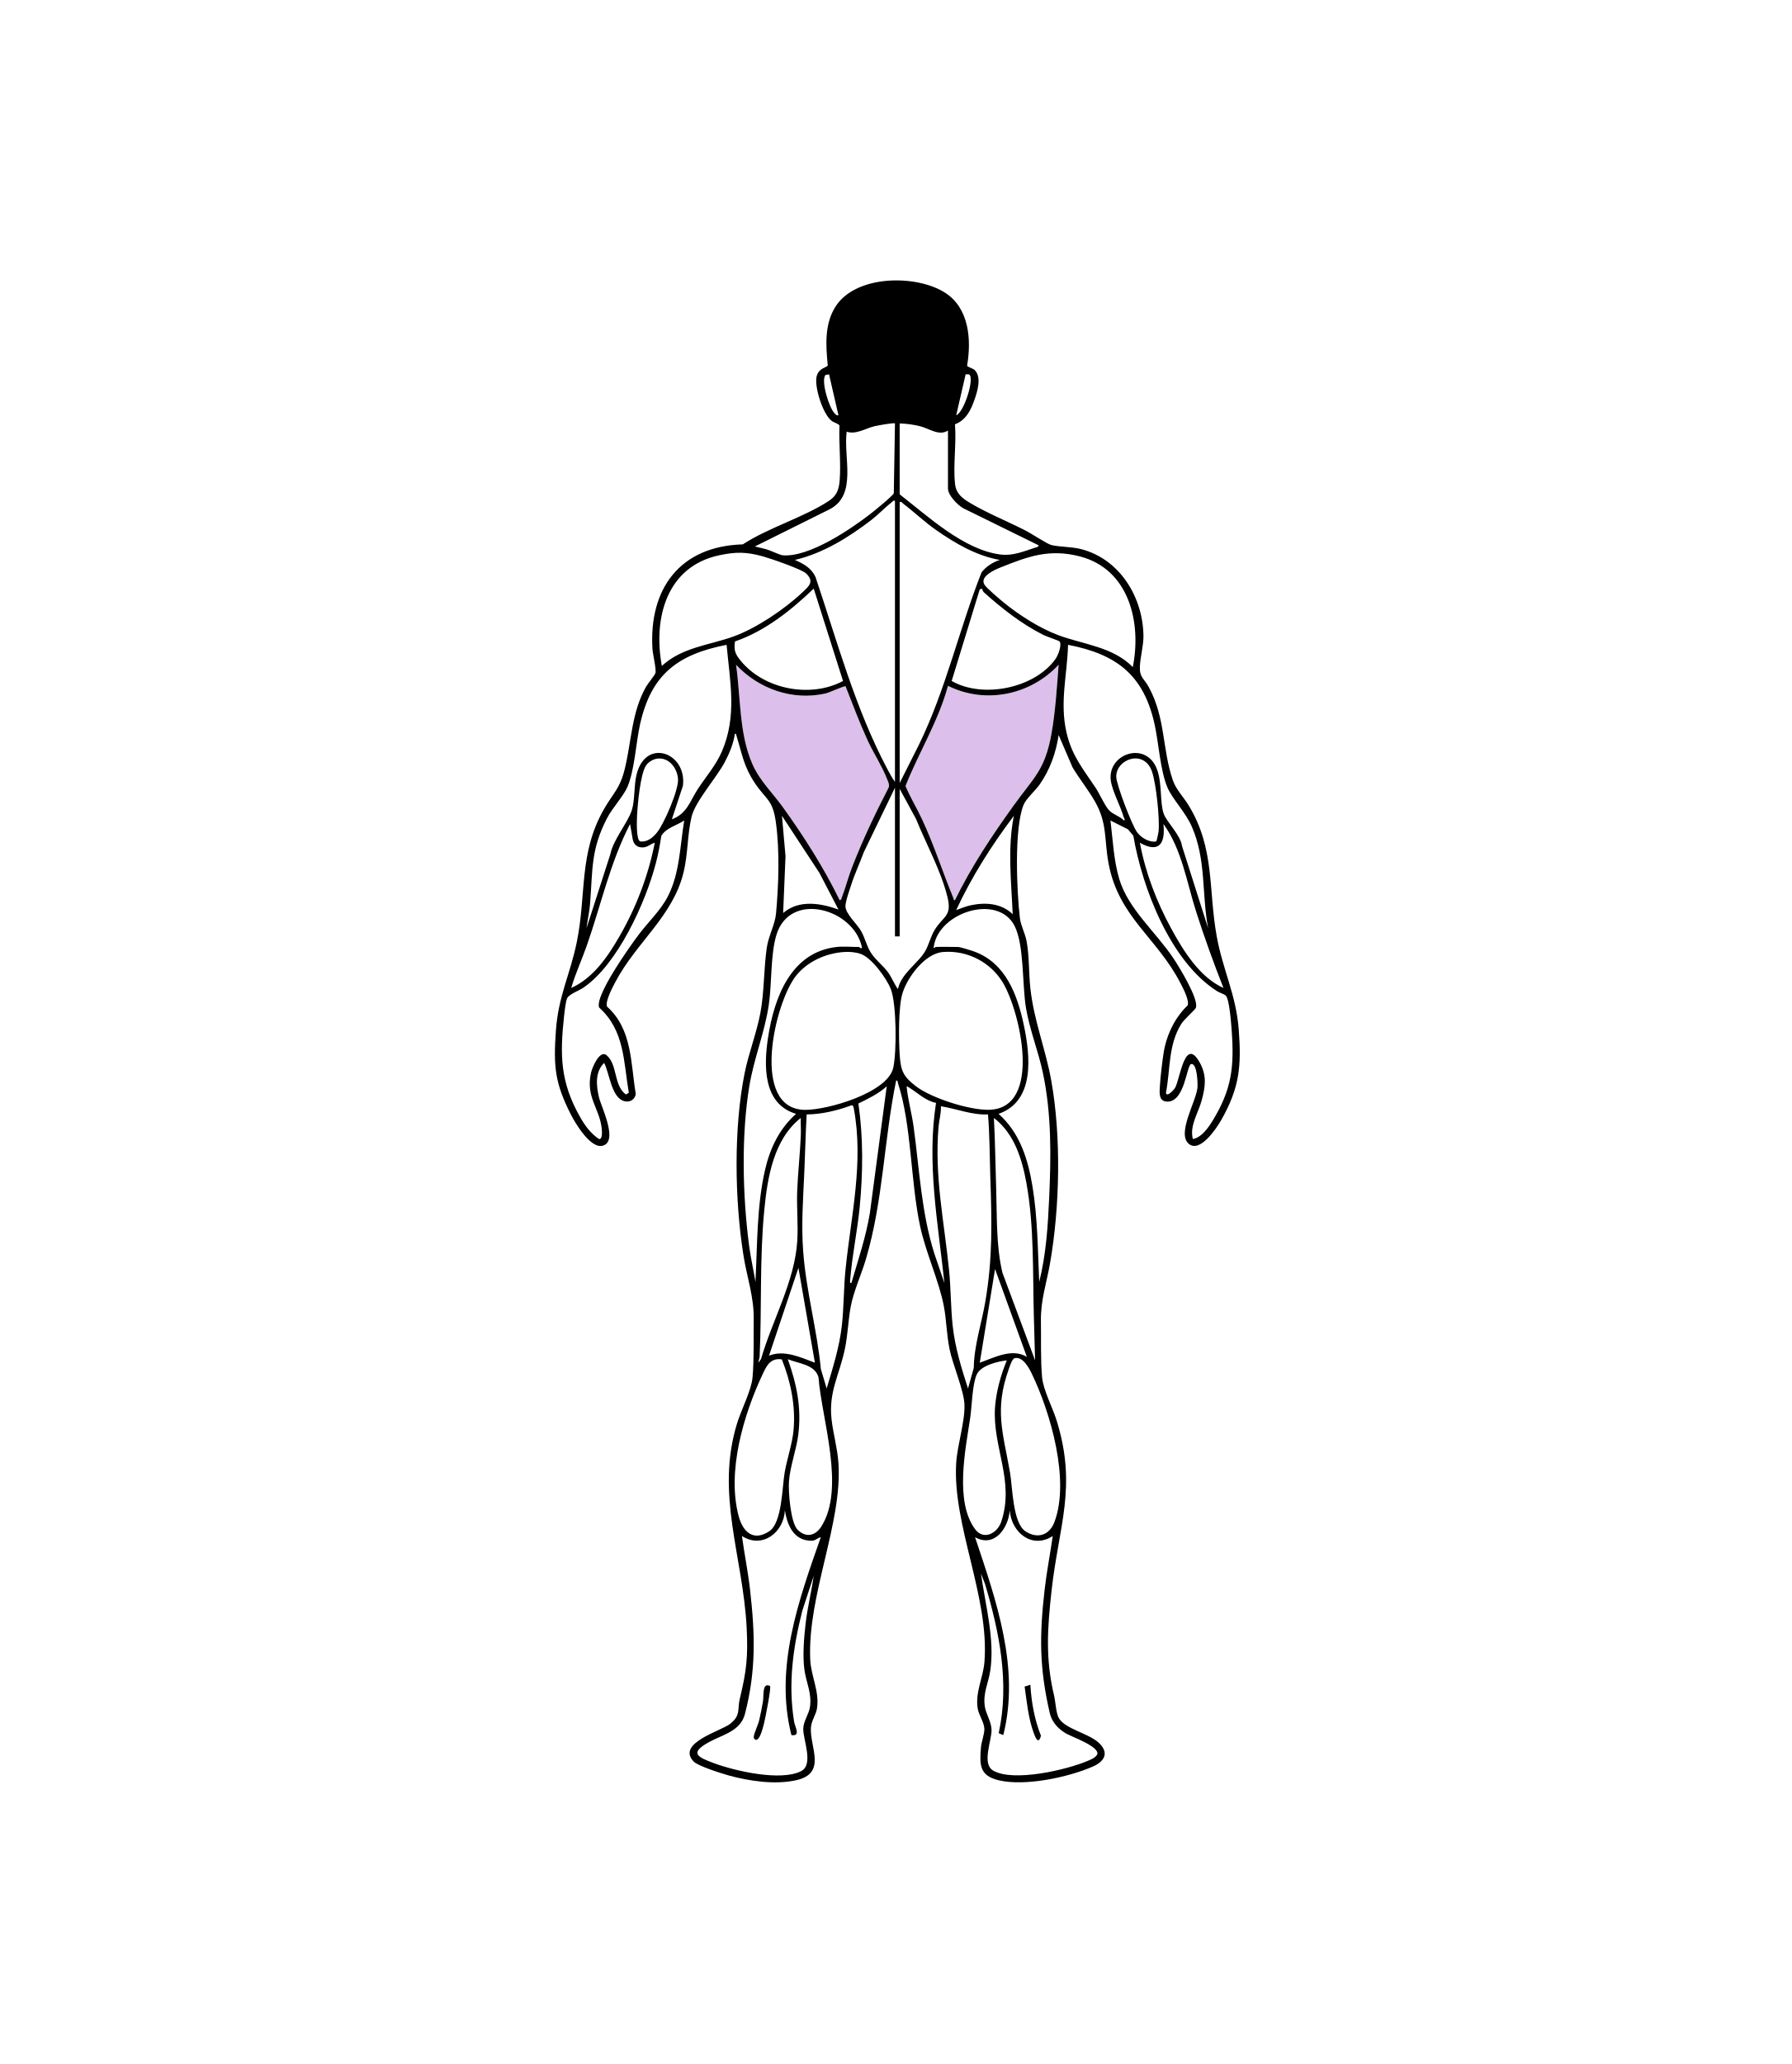
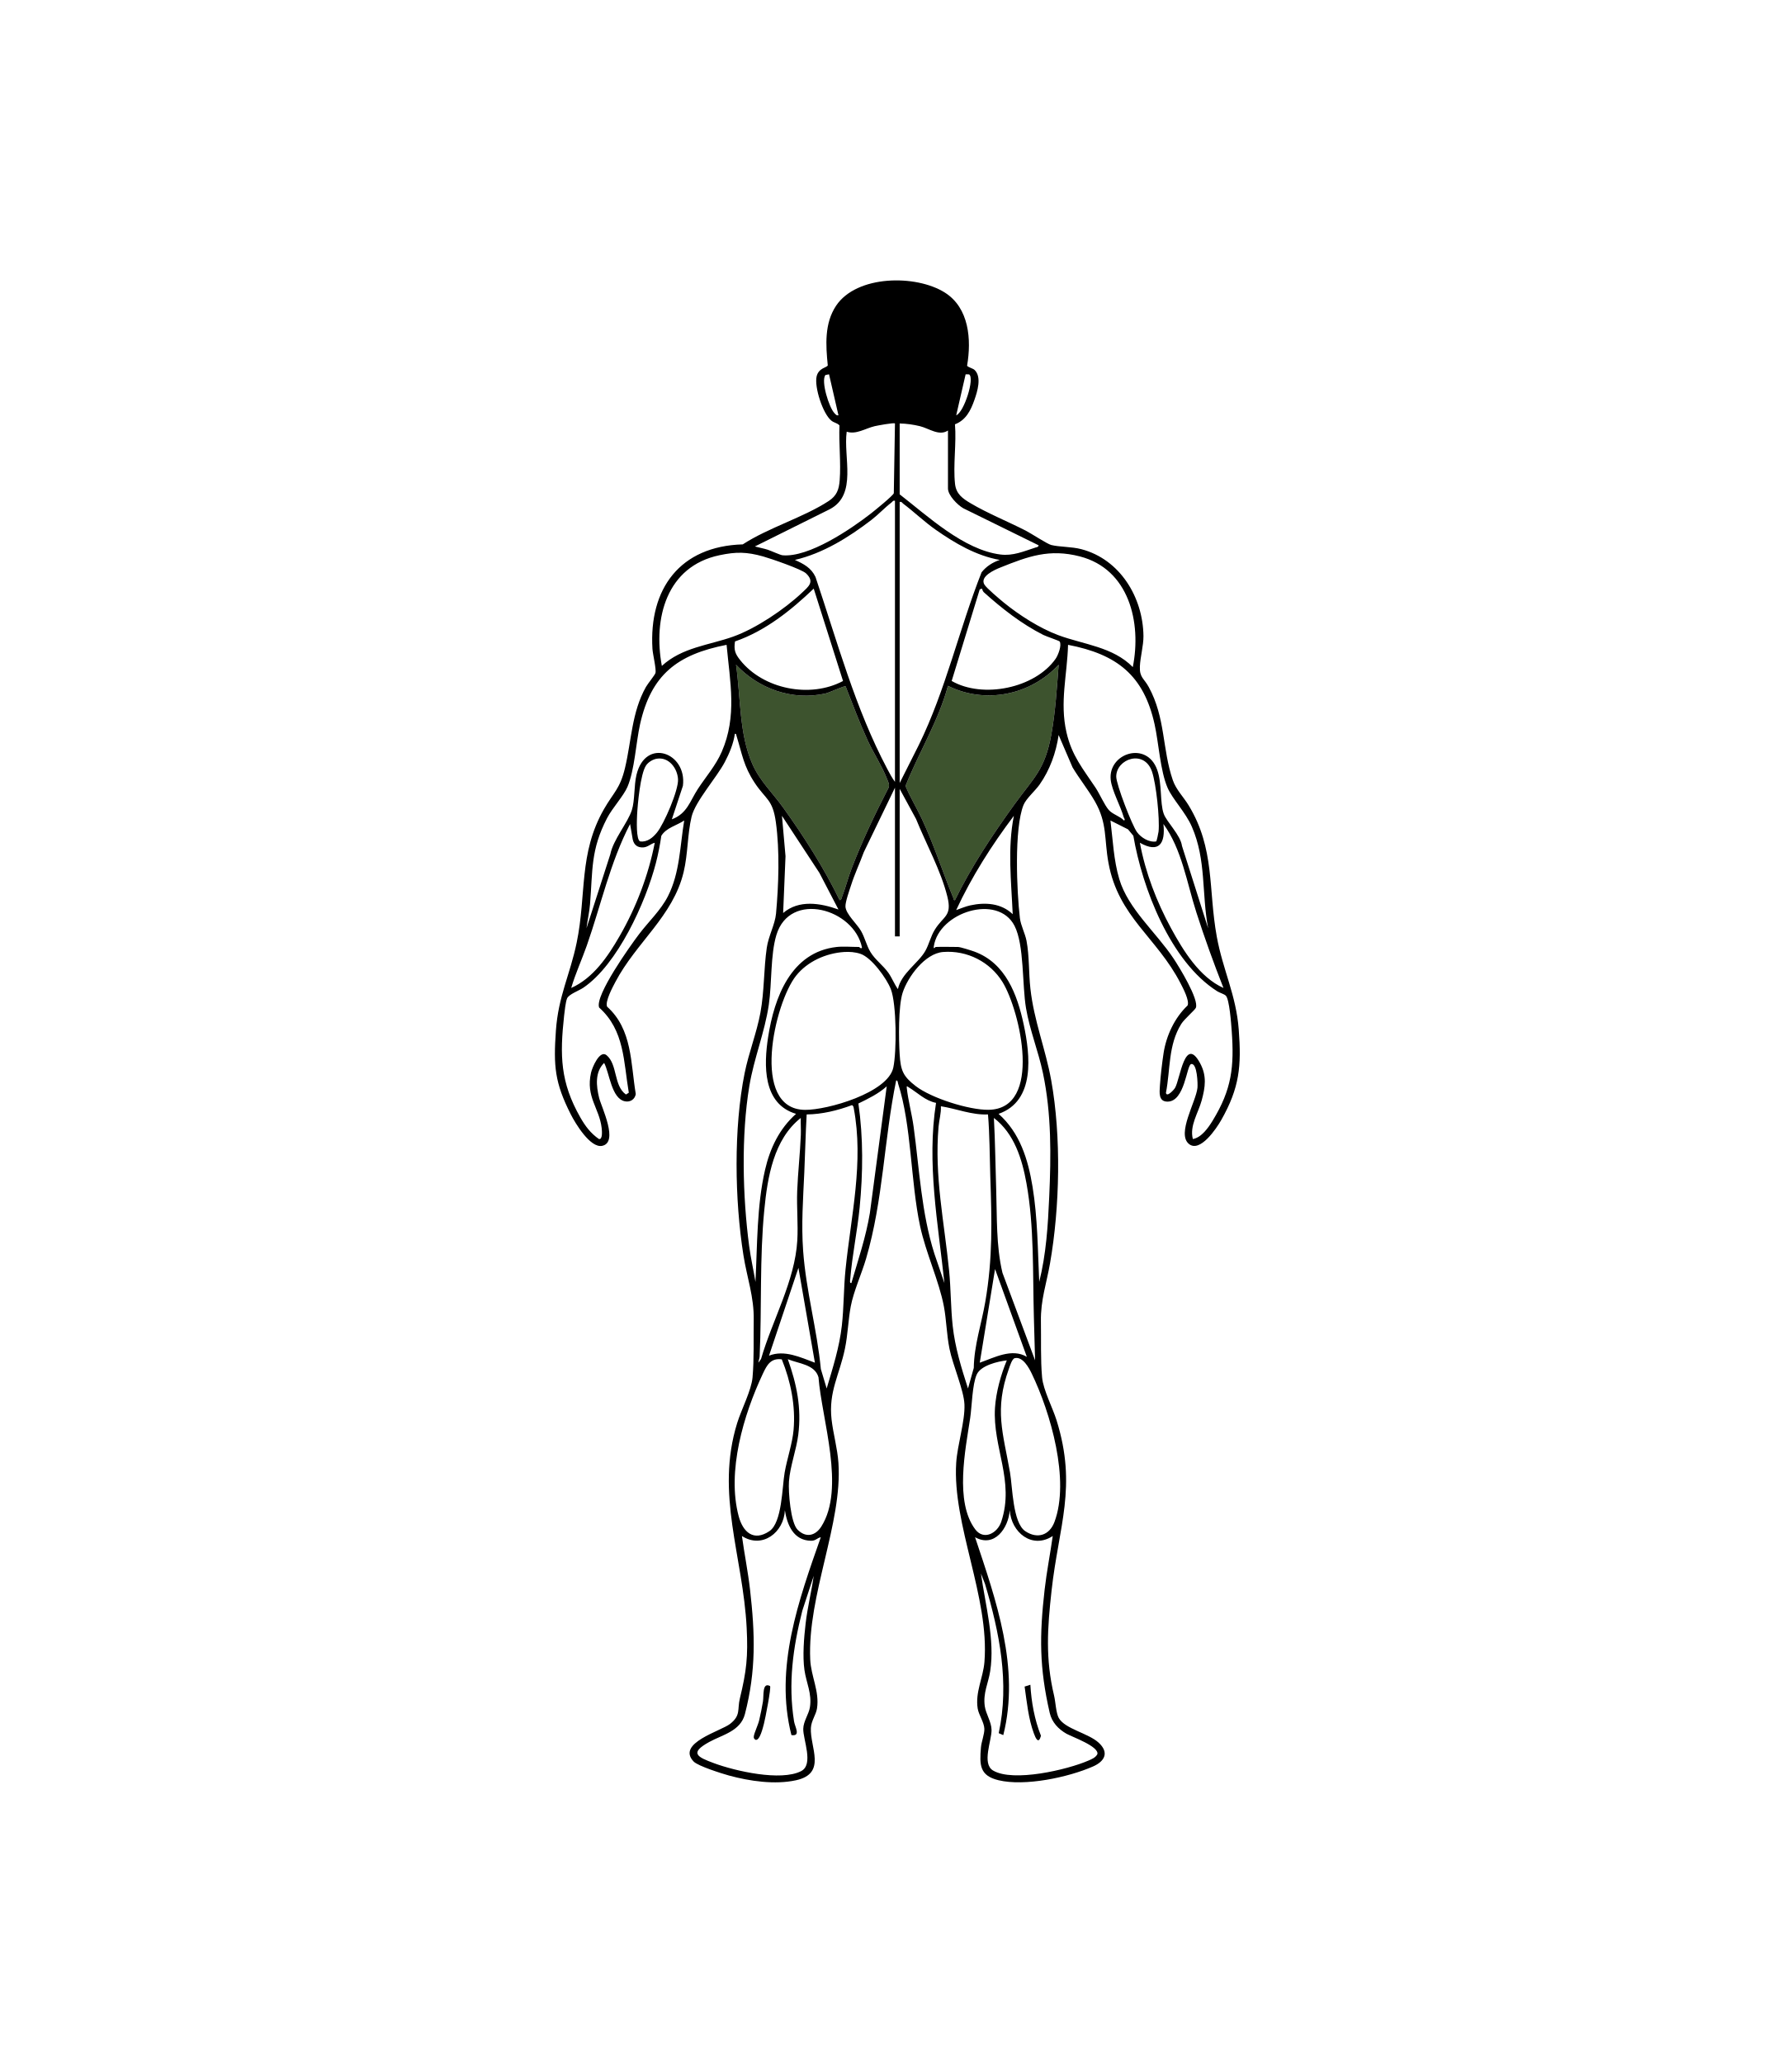
<svg xmlns="http://www.w3.org/2000/svg" width="620" height="714" viewBox="0 0 620 714" fill="none">
-   <path d="M366.29 229.96C365.69 237.87 365.18 246.19 363.78 253.99C361.55 266.39 357.69 269 350.88 278.44C343.33 288.92 336.1 299.76 330.43 311.38C329.88 311.5 329.99 310.96 329.83 310.58C326.06 301.46 323.25 292.43 318.97 283.29C317.18 279.46 314.9 275.75 313.31 271.9C317.92 260.28 324.72 249.42 328 237.25C340.98 243.71 356.56 240.44 366.29 229.96Z" fill="#DCBFEA" />
-   <path d="M307.45 272.5C302.76 281.56 298.37 290.81 294.69 300.35C293.43 303.63 292.57 307.1 291.31 310.35C291.14 310.77 291.14 311.33 290.52 311.39C285.08 300.22 278.16 289.35 270.89 279.25C267.23 274.17 262.88 270.14 260.3 264.26C255.69 253.76 256.3 241.16 254.67 229.96C262.55 238.32 274.18 242.48 285.64 239.9C286.95 239.6 292.21 237.16 292.57 237.42C295.04 243.7 297.4 250.02 300.22 256.16C302.2 260.46 305.23 265.09 306.88 269.39C307.26 270.38 307.9 271.4 307.45 272.5Z" fill="#DCBFEA" />
+   <path d="M366.29 229.96C365.69 237.87 365.18 246.19 363.78 253.99C361.55 266.39 357.69 269 350.88 278.44C343.33 288.92 336.1 299.76 330.43 311.38C329.88 311.5 329.99 310.96 329.83 310.58C326.06 301.46 323.25 292.43 318.97 283.29C317.18 279.46 314.9 275.75 313.31 271.9C317.92 260.28 324.72 249.42 328 237.25C340.98 243.71 356.56 240.44 366.29 229.96Z" fill="#3D532E" />
+   <path d="M307.45 272.5C302.76 281.56 298.37 290.81 294.69 300.35C293.43 303.63 292.57 307.1 291.31 310.35C291.14 310.77 291.14 311.33 290.52 311.39C285.08 300.22 278.16 289.35 270.89 279.25C267.23 274.17 262.88 270.14 260.3 264.26C255.69 253.76 256.3 241.16 254.67 229.96C262.55 238.32 274.18 242.48 285.64 239.9C286.95 239.6 292.21 237.16 292.57 237.42C295.04 243.7 297.4 250.02 300.22 256.16C302.2 260.46 305.23 265.09 306.88 269.39C307.26 270.38 307.9 271.4 307.45 272.5Z" fill="#3D532E" />
  <path d="M263.98 588.625C264.32 586.585 263.671 581.787 266.44 583.256C266.9 583.746 264.761 594.666 264.331 596.266C264.001 597.476 262.92 602.296 261.39 601.846C260.821 601.426 260.741 601.225 260.841 600.526C261.031 599.316 262.32 596.656 262.69 595.046C263.18 592.986 263.63 590.715 263.98 588.625Z" fill="black" />
  <path d="M356.51 582.806C356.86 588.826 357.94 594.866 360.18 600.466C359.34 603.545 358.34 601.326 357.72 599.636C355.81 594.456 355.3 588.866 354.52 583.436L356.51 582.806Z" fill="black" />
  <path fill-rule="evenodd" clip-rule="evenodd" d="M289.281 105.776C296.381 95.126 316.89 94.896 326.9 101.196C335.35 106.516 336.161 117.496 334.621 126.476C334.721 126.976 336.62 127.406 337.23 127.995C339.75 130.455 338.16 135.485 337.14 138.375C335.88 141.985 334.191 145.356 330.421 146.776C330.971 153.335 329.74 160.926 330.44 167.365C330.82 170.895 333.061 172.456 335.871 174.115C341.651 177.545 348.8 180.446 354.89 183.556C356.77 184.516 362.34 188.185 363.741 188.535C366.641 189.245 370.72 189.086 374.11 189.966C387.52 193.456 395.5 206.655 395.64 220.045C395.67 223.325 394.54 227.286 394.4 230.566C394.25 234.406 395.821 234.626 397.461 237.646C403.31 248.366 402.081 259.046 405.791 269.865C406.931 273.185 409.46 275.626 411.27 278.596C420.43 293.626 418 307.526 421.01 324.016C423.12 335.596 427.71 344.186 428.61 356.155C429.57 368.805 428.891 376.246 422.581 387.405C420.941 390.316 415.151 399.005 411.291 395.655C407.161 392.055 413.77 381.216 414.32 376.356C414.47 375.026 414.251 367.596 412.131 368.096C410.551 368.478 410 381.075 403.97 381.085C400.791 381.095 401.181 377.926 401.331 375.596C401.551 372.256 402.09 367.636 402.6 364.306C403.54 358.236 406.41 352.095 410.9 347.835C411.65 346.195 409.321 341.796 408.461 340.136C400.281 324.246 386.971 317.275 383.531 298.495C382.011 290.216 383.19 284.836 378.841 277.226C376.511 273.166 373.52 269.486 371.11 265.466L366.291 254.266C365.401 260.366 363.261 266.346 359.701 271.405C358.231 273.505 355.04 276.256 354.15 278.446C350.85 286.566 351.8 308.525 352.89 317.615C353.2 320.175 354.68 322.856 355.18 325.466C356.18 330.756 355.92 336.586 356.52 341.966C357.75 353.136 361.76 362.846 363.72 373.696C367.23 393.155 366.72 417.565 363.31 437.045C362.08 444.085 360.041 449.716 360.161 457.035C360.271 463.255 360 470.316 360.57 476.486C360.97 480.836 364.221 486.976 365.581 491.346C372.761 514.366 366.33 527.836 363.85 550.205C362.4 563.275 361.67 573.766 364.72 586.596C365.24 588.786 365.371 592.566 366.341 594.306C368.471 598.106 376.56 599.546 380.15 602.856C383.8 606.216 382.311 609.256 378.211 611.066C369.651 614.846 354.591 618.026 345.501 615.836C338.941 614.266 338.891 610.565 339.411 604.486C339.571 602.536 340.651 599.895 340.591 598.035C340.51 595.786 338.621 593.186 338.281 591.016C337.381 585.396 340.191 580.345 340.621 574.905C342.391 552.456 329.49 527.525 330.85 506.045C331.24 499.845 333.951 491.626 333.701 485.806C333.491 480.876 329.661 472.195 328.531 466.615C327.531 461.676 327.49 456.716 326.591 451.936C324.94 443.166 320.35 433.475 318.341 424.085C315.051 408.655 315.4 389.216 310.76 374.896C310.631 374.476 310.66 373.676 310.07 373.776C305.84 394.366 305.62 415.046 299.68 435.346C298.12 440.686 295.36 446.646 294.36 451.936C293.47 456.706 293.37 461.615 292.35 466.545C290.48 475.615 286.641 481.386 287.72 490.995C288.29 496.005 289.76 501.015 290.1 506.045C291.53 527.005 279.351 551.726 280.341 574.096C280.591 579.846 283.61 585.136 282.68 591.016C282.33 593.236 280.71 595.216 280.57 597.736C280.19 604.396 286.181 613.466 275.461 615.836C268.181 617.456 259.34 616.155 252.22 614.205C249.75 613.525 241.491 610.926 239.991 609.356C233.952 603.006 249.37 598.866 252.6 596.356C256.41 593.386 255.061 591.376 255.991 587.566C258.301 578.076 258.85 573.066 258.35 563.146C257.1 538.396 247.45 516.816 255.07 492.256C256.5 487.626 259.991 480.966 260.381 476.486C260.941 470.156 260.691 463.006 260.791 456.636C260.931 448.606 258.46 441.996 257.23 434.216C254.19 415.036 253.81 390.306 257.64 371.256C259.05 364.216 261.8 357.366 263.1 350.356C264.49 342.856 264.23 335.205 265.31 327.835C265.9 323.775 268.17 319.775 268.51 316.035C269.41 306.065 269.821 294.395 268.461 284.495C267.351 276.396 265.01 276.696 261.091 270.756C257.291 264.986 256.791 260.915 254.871 254.665C254.751 254.275 254.79 253.736 254.26 253.856C253.8 257.186 252.36 260.625 250.8 263.585C247.97 268.985 240.581 277.176 239.291 282.516C237.841 288.506 238.051 295.385 236.541 301.665C232.871 316.995 220.14 325.966 212.9 339.736C211.97 341.486 209.271 346.525 210.06 348.236C218.83 356.125 218.18 367.775 219.98 378.455C219.68 380.285 218.09 381.336 216.27 380.986C211.551 380.085 210.901 371.175 209.031 367.696C205.791 370.885 206.291 375.656 207.291 379.756C208.081 382.987 214.18 395.196 208.331 396.386C204.231 397.215 199.07 388.606 197.48 385.466C191.93 374.496 191.481 368.786 192.341 356.556C193.191 344.516 197.211 337.315 199.541 326.045C202.971 309.435 200.171 295.275 208.97 279.915C212.33 274.046 214.521 272.906 216.251 265.676C218.531 256.116 218.541 246.466 223.491 237.646C224.151 236.476 226.6 233.516 226.791 232.806C227.141 231.526 225.861 226.306 225.751 224.476C224.491 203.646 235.281 188.936 257.001 188.316C265.851 182.546 278.11 178.965 286.73 173.316C289.5 171.496 290.281 169.395 290.531 166.165C291.011 160.075 290.191 153.325 290.461 147.165C289.671 146.286 288.66 146.316 287.65 145.506C284.69 143.126 281.741 133.916 282.541 130.266C283.221 127.226 286.14 127.196 286.411 126.386C285.711 119.396 285.211 111.896 289.281 105.776ZM271.57 522.446C271.25 530.045 263.801 535.936 256.711 531.356C257.551 537.526 258.8 543.656 259.51 549.846C261.27 565.276 261.651 577.876 257.741 592.966C256.211 598.866 249.96 600.105 245.43 602.585C238.411 606.435 241.231 607.796 247.11 609.966C254.41 612.656 270.13 616.275 277.18 612.695C281.66 610.425 277.84 601.765 277.93 598.045C277.991 595.415 279.86 592.965 280.23 590.615C280.99 585.816 278.981 582.195 278.341 577.696C277.651 572.806 278.181 566.556 278.751 561.596C279.391 556.066 280.76 550.636 281.55 545.136L277.6 557.205C274.37 569.975 272.651 582.316 274.741 595.466C275.041 597.386 277.19 600.746 273.831 600.216C267.891 576.926 276.351 553.526 284.001 531.766C282.551 532.116 282.27 533.035 280.56 532.995C274.531 532.865 272.36 527.485 271.57 522.446ZM349.381 522.446C348.901 528.685 344.061 535.515 337.371 531.766C344.661 553.596 353 577.006 347.14 600.226L345.56 599.556C349.34 582.136 345.821 564.726 340.831 547.966L339.411 544.325C340.901 555.105 344.31 567.206 342.61 578.106C341.95 582.356 340.1 585.576 340.73 590.196C341.1 592.885 343.031 595.616 343.081 598.426C343.14 602.096 339.631 610.106 343.591 612.466C350.541 616.606 369.291 612.216 376.581 609.046C377.761 608.536 379.04 608.035 379.69 606.835C380.379 604.155 370.881 600.816 369.01 599.756C366.181 598.146 363.961 595.786 363.211 592.556C359.601 576.896 359.621 565.856 361.451 549.846C362.161 543.646 363.381 537.526 364.251 531.356C357.081 536.025 349.891 530.085 349.381 522.446ZM270.501 470.245C266.671 469.716 265.351 472.236 263.961 475.186C257.271 489.386 251.42 509.036 255.6 524.556C257.05 529.936 260.701 533.376 266.211 529.676C270.631 526.706 270.611 514.416 271.491 509.396C272.321 504.616 274.151 499.446 274.581 494.646C275.311 486.356 273.611 477.885 270.501 470.245ZM356.991 475.186C356.051 473.226 353.89 469.155 351.091 469.835C350.161 470.066 349.41 472.576 349.07 473.526C343.96 487.725 347.07 495.666 349.47 509.396C350.34 514.366 350.391 526.746 354.741 529.676C358.931 532.486 363.13 531.105 364.85 526.486C370.25 512.056 363.521 488.686 356.991 475.186ZM348.36 470.596C345.24 470.936 339.39 472.346 337.97 475.446C336.39 478.905 336.29 486.505 335.68 490.585C334.05 501.445 330.25 519.496 337.44 529.056C340.36 532.946 345.1 530.425 346.44 526.405C351.14 512.315 343.4 500.706 344.27 486.986C344.62 481.616 346.3 475.546 348.36 470.596ZM272.591 470.186C275.68 478.906 277.361 486.966 276.211 496.266C275.541 501.596 273.34 507.306 272.98 512.506C272.74 516.026 273.531 526.755 275.991 529.196C278.861 532.055 282.111 531.315 284.171 528.085C292.57 514.885 284.341 491.065 283.201 476.446C281.941 471.956 276.3 471.736 272.591 470.186ZM294.8 382.295C289.861 384.135 284.39 385.476 279.11 385.516C278.73 392.196 278.591 398.886 278.291 405.566C277.881 414.675 277.22 423.535 277.89 432.705C278.91 446.715 282.68 459.746 284.02 473.606L286.031 480.316C288.151 473.176 290.441 466.045 291.281 458.585C292.001 452.165 291.9 445.635 292.55 439.196C294.43 420.676 298.95 402.005 295.39 383.295C295.3 382.826 295.23 382.565 294.8 382.295ZM325.55 382.686C325.68 385.066 324.941 387.436 324.741 389.776C323.261 406.956 326.73 422.756 328.4 439.606C329.02 445.916 328.951 452.346 329.631 458.636C330.431 466.056 332.65 473.266 334.93 480.316L336.93 473.205C337.04 465.405 339.59 457.995 340.9 450.415C343.55 435.085 343.15 422.146 342.64 406.806C342.41 399.706 342.44 392.576 341.85 385.516C336.271 385.776 330.98 383.536 325.55 382.686ZM277.07 386.736C267.671 394.136 265.551 407.276 264.451 418.535C262.801 435.305 263.601 452.396 262.841 469.196C262.801 470.025 262.451 470.626 262.411 471.405L263.331 470.096C267.201 456.676 275.041 443.205 275.871 429.085C276.191 423.525 275.621 417.635 275.831 412.035C276.081 405.585 276.831 399.075 277.091 392.625C277.17 390.665 277 388.685 277.07 386.736ZM266.081 468.966C271.401 466.856 276.971 469.556 281.961 471.396L276.26 438.585L266.081 468.966ZM339.001 471.396C344.051 469.636 350.121 466.286 355.291 469.375L344.291 438.995L339.001 471.396ZM343.89 386.736C344.34 394.926 344.41 403.086 344.68 411.256C345 420.916 344.61 430.835 346.85 440.295L358.14 470.585L357.72 455.415C357.3 440.236 357.861 424.316 355.161 409.346C353.651 400.956 350.96 392.136 343.89 386.736ZM306.81 375.795C303.94 378.375 300.45 380.056 297.01 381.736C298.73 393.646 298.6 405.756 297.44 417.726C296.63 425.976 294.86 434.176 294.19 442.446C294.15 442.885 293.891 443.955 294.581 443.856C296.921 435.836 299.61 427.905 300.98 419.625L306.81 375.795ZM314.421 376.136C313.861 375.796 313.651 375.456 313.751 376.386C314.221 380.696 315.521 385.396 316.121 389.825C318.121 404.525 318.8 419.506 323.31 433.726L326.77 443.856C324.57 423.096 320.591 402.426 323.871 381.516C320.141 380.786 317.43 377.946 314.421 376.136ZM298.251 327.795C295.55 314.356 273.281 308.016 268.631 323.446C266.551 330.365 267.11 340.065 266.01 347.575C264.6 357.145 260.86 366.105 259.27 375.705C256.43 392.795 256.941 413.885 259.211 431.035C259.751 435.185 260.72 439.325 261.39 443.455C262.05 430.686 261.831 417.146 264.72 404.636C266.44 397.206 269.66 390.436 275.44 385.316C263.851 381.865 264.271 368.445 265.781 358.696C267.891 345.136 273.621 329.355 289.501 327.585C291.781 327.335 294.841 327.585 297.241 327.585C297.323 327.588 297.991 328.424 298.251 327.795ZM351.031 320.276C345.271 309.046 324.85 315.546 323.1 327.386C322.921 328.614 323.589 327.597 323.72 327.585C326.28 327.485 328.891 327.585 331.461 327.585C332.271 327.585 336.14 328.815 337.171 329.196C347.95 333.176 351.981 344.036 354.201 354.396C356.461 364.996 358.3 380.856 345.51 385.316C352.89 391.856 355.71 401.055 357.26 410.495C359.04 421.365 359.07 432.475 359.57 443.455C361.98 433.835 362.591 423.955 363.031 414.085C363.681 399.826 363.831 385.326 360.871 371.256C359.281 363.656 356.301 356.415 355.001 348.736C353.631 340.646 354.431 326.926 351.031 320.276ZM236.741 283.835C234.081 285.595 230.56 286.325 228.82 289.125C228.35 292.325 227.74 295.455 226.93 298.585C223.42 312.145 213.661 333.676 201.831 341.686C200.301 342.726 196.801 343.936 196.201 345.405C195.711 346.585 195.35 349.855 195.19 351.295C193.68 365.125 193.83 374.346 200.82 386.596C202.53 389.586 204.361 392.026 207.22 394.016C208.6 394.336 208.27 391.007 208.18 390.216C207.38 383.316 202.601 379.475 204.501 371.075C204.911 369.245 207.511 363.056 209.881 365.035C213.73 368.245 212.281 375.605 216.581 378.625L217.57 378.006C215.73 367.256 216.15 356.485 207.3 348.535C205.752 344.385 218.19 327.017 221.1 323.176C224.38 318.836 228.61 314.925 231.11 310.035C235.24 301.935 235.271 292.605 236.741 283.835ZM384.22 283.835C385.06 290.595 385.32 297.515 387.27 304.085C390.36 314.485 400.02 322.495 406.06 331.585C407.92 334.375 414.95 345.776 413.76 348.646C413.46 349.376 409.73 352.586 408.73 354.196C404.16 361.515 404.991 369.926 403.421 378.035C403.671 379.705 406.12 377.086 406.56 376.346C408.34 373.356 409.941 357.976 415.251 367.825C417.611 372.205 417.031 376.066 415.791 380.655C414.601 385.025 411.54 389.426 412.73 394.026C415.73 393.496 418.071 390.135 419.581 387.665C426.21 376.826 427.081 369.016 426.171 356.556C426.011 354.326 425.391 345.595 424.121 344.415C423.511 343.845 422.001 343.435 421.161 342.905C404.981 332.665 395.25 307.295 392.14 289.115L390.3 286.896L384.22 283.835ZM297.711 329.955C295.891 329.345 293.95 329.205 292.06 329.325C285.791 329.736 279.381 332.596 275.451 337.526C267.991 346.866 259.501 383.705 278.501 383.936C286.241 384.026 307.191 378.025 309.081 369.335C310.291 363.765 310.23 347.356 308.23 342.176C306.8 338.476 301.541 331.215 297.711 329.955ZM346.911 339.776C342.611 332.756 334.631 328.656 326.281 329.325C320.041 329.836 314.11 337.896 312.32 343.396C310.8 348.086 310.951 359.506 311.281 364.676C311.631 370.275 312.401 372.286 316.86 375.726C322.25 379.876 335.281 384.005 342.031 383.915C360.93 383.655 352.961 349.676 346.911 339.776ZM298.881 294.785C297.481 298.605 295.71 302.335 294.48 306.205C293.93 307.945 292.451 312.016 292.531 313.606C292.651 316.195 296.52 319.595 297.921 322.045C299.27 324.425 299.821 327.075 301.18 329.335C302.8 332.025 305.58 333.966 307.39 336.535C308.66 338.345 309.401 340.375 310.68 342.165C311.82 336.686 317.75 333.216 320.18 328.926C321.45 326.666 322.011 323.946 323.43 321.636C326.43 316.766 329.491 317.055 327.791 310.165C325.541 301.095 320.44 291.945 316.94 283.285L311.291 272.896V323.936H309.661V272.486L298.881 294.785ZM218.01 285.056C211.111 298.316 207.971 313.035 203.041 327.085C201.311 332.005 199.11 336.766 197.64 341.766C205.31 338.346 210.35 330.836 214.4 323.806C220.11 313.926 224.37 302.735 226.55 291.535C225.181 291.865 224.18 293.026 222.64 293.136C220.611 293.276 219.38 292.335 218.93 290.405L218.01 285.056ZM402.55 285.045C403.28 291.765 401.06 295.295 394.4 291.535C396.31 301.845 400.18 311.916 405.19 321.115C409.4 328.845 415.03 338.036 423.32 341.766C419.93 333.156 416.781 324.456 413.951 315.646C410.651 305.406 408.95 293.825 402.55 285.045ZM251.4 223.066C234.291 226.396 225.261 233.456 221.451 250.596C220.031 256.996 219.59 266.375 217.1 272.205C215.76 275.335 211.89 279.486 210.05 283.016C204.321 294.036 205.11 301.026 204.15 312.795C203.92 315.575 203.26 318.346 202.93 321.106L211.18 295.486C212.19 290.426 217.231 284.625 218.631 280.205C219.68 276.895 219.33 271.736 220.23 268.016C223.35 255.076 237.76 260.346 236.291 271.835L232.461 283.426C237.79 281.446 238.721 277.106 241.461 272.926C244.261 268.656 247.66 264.805 249.72 260.075C255.09 247.765 252.59 235.926 251.4 223.066ZM369.55 223.066C369.26 233.555 366.611 242.895 369.01 253.375C370.87 261.465 374.701 265.916 379.091 272.526C380.5 274.665 382.121 278.426 383.621 280.176C384.951 281.715 387.47 282.316 388.9 283.835C389.47 283.615 388.9 283.025 388.81 282.705C387.72 278.805 384.71 273.495 384.31 269.745C383.331 260.606 396.77 256.096 400.4 266.325C402.14 271.235 401.28 277.636 402.65 281.506C403.63 284.306 408.48 288.876 408.97 292.636L418.02 321.106C415.73 309.026 417.42 297.545 412.39 285.995C410.22 280.996 405.71 276.485 403.97 272.486C401.451 266.656 400.921 257.036 399.501 250.596C395.761 233.626 386.5 226.326 369.55 223.066ZM350.8 282.216C343.131 292.376 336.22 303.256 330.841 314.825C332.47 314.275 334.001 313.566 335.72 313.196C340.93 312.056 346.43 312.436 350.4 316.245C349.9 304.916 348.561 293.436 350.8 282.216ZM271.791 296.176L270.97 315.835C276.46 311.156 283.83 312.385 290.11 314.625L283.51 301.946L270.56 282.216L271.791 296.176ZM366.291 229.955C356.561 240.435 340.981 243.705 328.001 237.245C324.721 249.415 317.92 260.276 313.31 271.896C314.9 275.746 317.18 279.456 318.97 283.285C323.25 292.425 326.061 301.456 329.831 310.575C329.991 310.955 329.881 311.495 330.43 311.375C336.1 299.755 343.331 288.916 350.881 278.436C357.691 268.996 361.551 266.386 363.781 253.986C365.181 246.186 365.691 237.865 366.291 229.955ZM254.671 229.955C256.301 241.155 255.691 253.756 260.3 264.256C262.88 270.136 267.23 274.166 270.89 279.245C278.16 289.345 285.08 300.216 290.52 311.386C291.14 311.326 291.14 310.766 291.31 310.346C292.57 307.096 293.43 303.626 294.69 300.346C298.37 290.806 302.761 281.555 307.451 272.495C307.901 271.396 307.261 270.376 306.881 269.386C305.231 265.086 302.2 260.455 300.22 256.155C297.4 250.016 295.04 243.695 292.57 237.415C292.203 237.159 286.949 239.596 285.64 239.896C274.18 242.475 262.55 238.315 254.671 229.955ZM398.591 266.905C395.91 259.106 386.23 262.476 386.22 268.646C386.211 271.346 391.671 285.485 393.411 287.856C394.791 289.756 397.601 291.505 400.05 291.075C400.231 290.954 400.821 288.167 400.871 287.636C401.301 283.166 400.051 271.185 398.591 266.905ZM234.6 269.556C234.38 265.756 231.42 261.795 227.27 262.455C225.88 262.675 224.3 263.646 223.52 264.816C221.57 267.766 220.62 278.175 220.43 281.995C220.36 283.495 220.021 290.573 221.52 291.085C223.99 291.355 225.861 289.776 227.3 288.016C229.77 285.016 234.83 273.266 234.6 269.556ZM312.52 174.245C312.111 173.945 312.01 173.466 311.291 173.646V270.865L317.881 257.776C327.261 238.656 331.841 217.666 339.631 197.976C341.28 195.906 343.441 194.536 345.921 193.696C337.791 192.255 330.451 187.945 323.791 183.285C319.811 180.505 316.33 177.115 312.52 174.245ZM309.661 173.236C308.951 173.066 308.85 173.526 308.44 173.846C306.15 175.586 303.88 178.046 301.48 179.886C293.65 185.896 284.751 191.436 275.031 193.696C278.061 195.065 280.671 196.416 282.161 199.575C289.711 221.985 295.891 245.016 307.01 266.016C307.76 267.446 308.701 269.196 309.661 270.466V173.236ZM281.55 203.625C273.651 211.165 264.79 218.276 254.31 221.896C253.87 224.815 254.341 226.146 256.091 228.335C264.08 238.415 280.33 241.655 291.69 235.575L281.55 203.625ZM338.991 203.875L329.281 235.566C340.051 241.755 358.071 238.095 365.241 227.905C366.111 226.665 367.46 223.175 366.64 221.905C366.476 221.654 361.99 220.136 360.98 219.636C353.38 215.776 346.68 210.516 340.381 204.856C339.961 204.466 339.8 203.625 339.8 203.625L338.991 203.875ZM373.621 192.476C363.101 189.766 355.82 192.426 346.121 196.325C344.161 197.105 338.931 199.396 340.6 202.216C341.311 203.436 345.98 207.345 347.36 208.476C352.67 212.806 359.74 217.326 366.19 219.726C374.94 222.976 385.081 223.746 391.951 230.766C395.041 215.346 390.68 196.876 373.621 192.476ZM264.031 192.486C258.321 190.896 254.741 190.846 248.951 192.066C230.611 195.906 225.941 213.886 229.001 230.356C236.03 223.916 245.18 223.245 253.65 220.236C261.52 217.446 271.441 210.765 277.491 205.045C279.761 202.895 281.97 201.295 278.9 198.356C277.379 196.905 266.661 193.216 264.031 192.486ZM309.661 146.495C309.298 146.136 303.62 147.206 302.65 147.426C299.39 148.196 296.24 150.415 292.961 149.335C291.731 158.095 296.731 171.106 287.121 176.146L261.19 189.035C262.63 189.445 264.14 189.686 265.57 190.146C266.74 190.526 270.03 192.025 270.741 192.085C279.801 192.925 294.311 183.116 301.291 177.676C302.501 176.736 309.11 171.386 309.26 170.606L309.661 146.495ZM311.291 171.006C321.051 178.576 333.431 190.215 346.171 191.825C350.46 192.365 354.141 190.755 358.3 189.405C358.76 189.256 359.29 189.276 359.36 188.636L333.32 175.835C331.31 174.705 328.001 171.335 328.001 168.986V148.926C324.951 150.956 321.5 148.226 318.3 147.426C316.091 146.886 313.571 146.525 311.291 146.495V171.006ZM285.591 129.726C283.981 131.886 286.881 140.975 288.671 142.865C289.09 143.305 289.411 143.805 290.11 143.665L286.85 129.486L285.591 129.726ZM330.85 143.665C333.56 142.635 337.34 130.757 335.3 129.506L334.11 129.486L330.85 143.665Z" fill="black" />
</svg>
